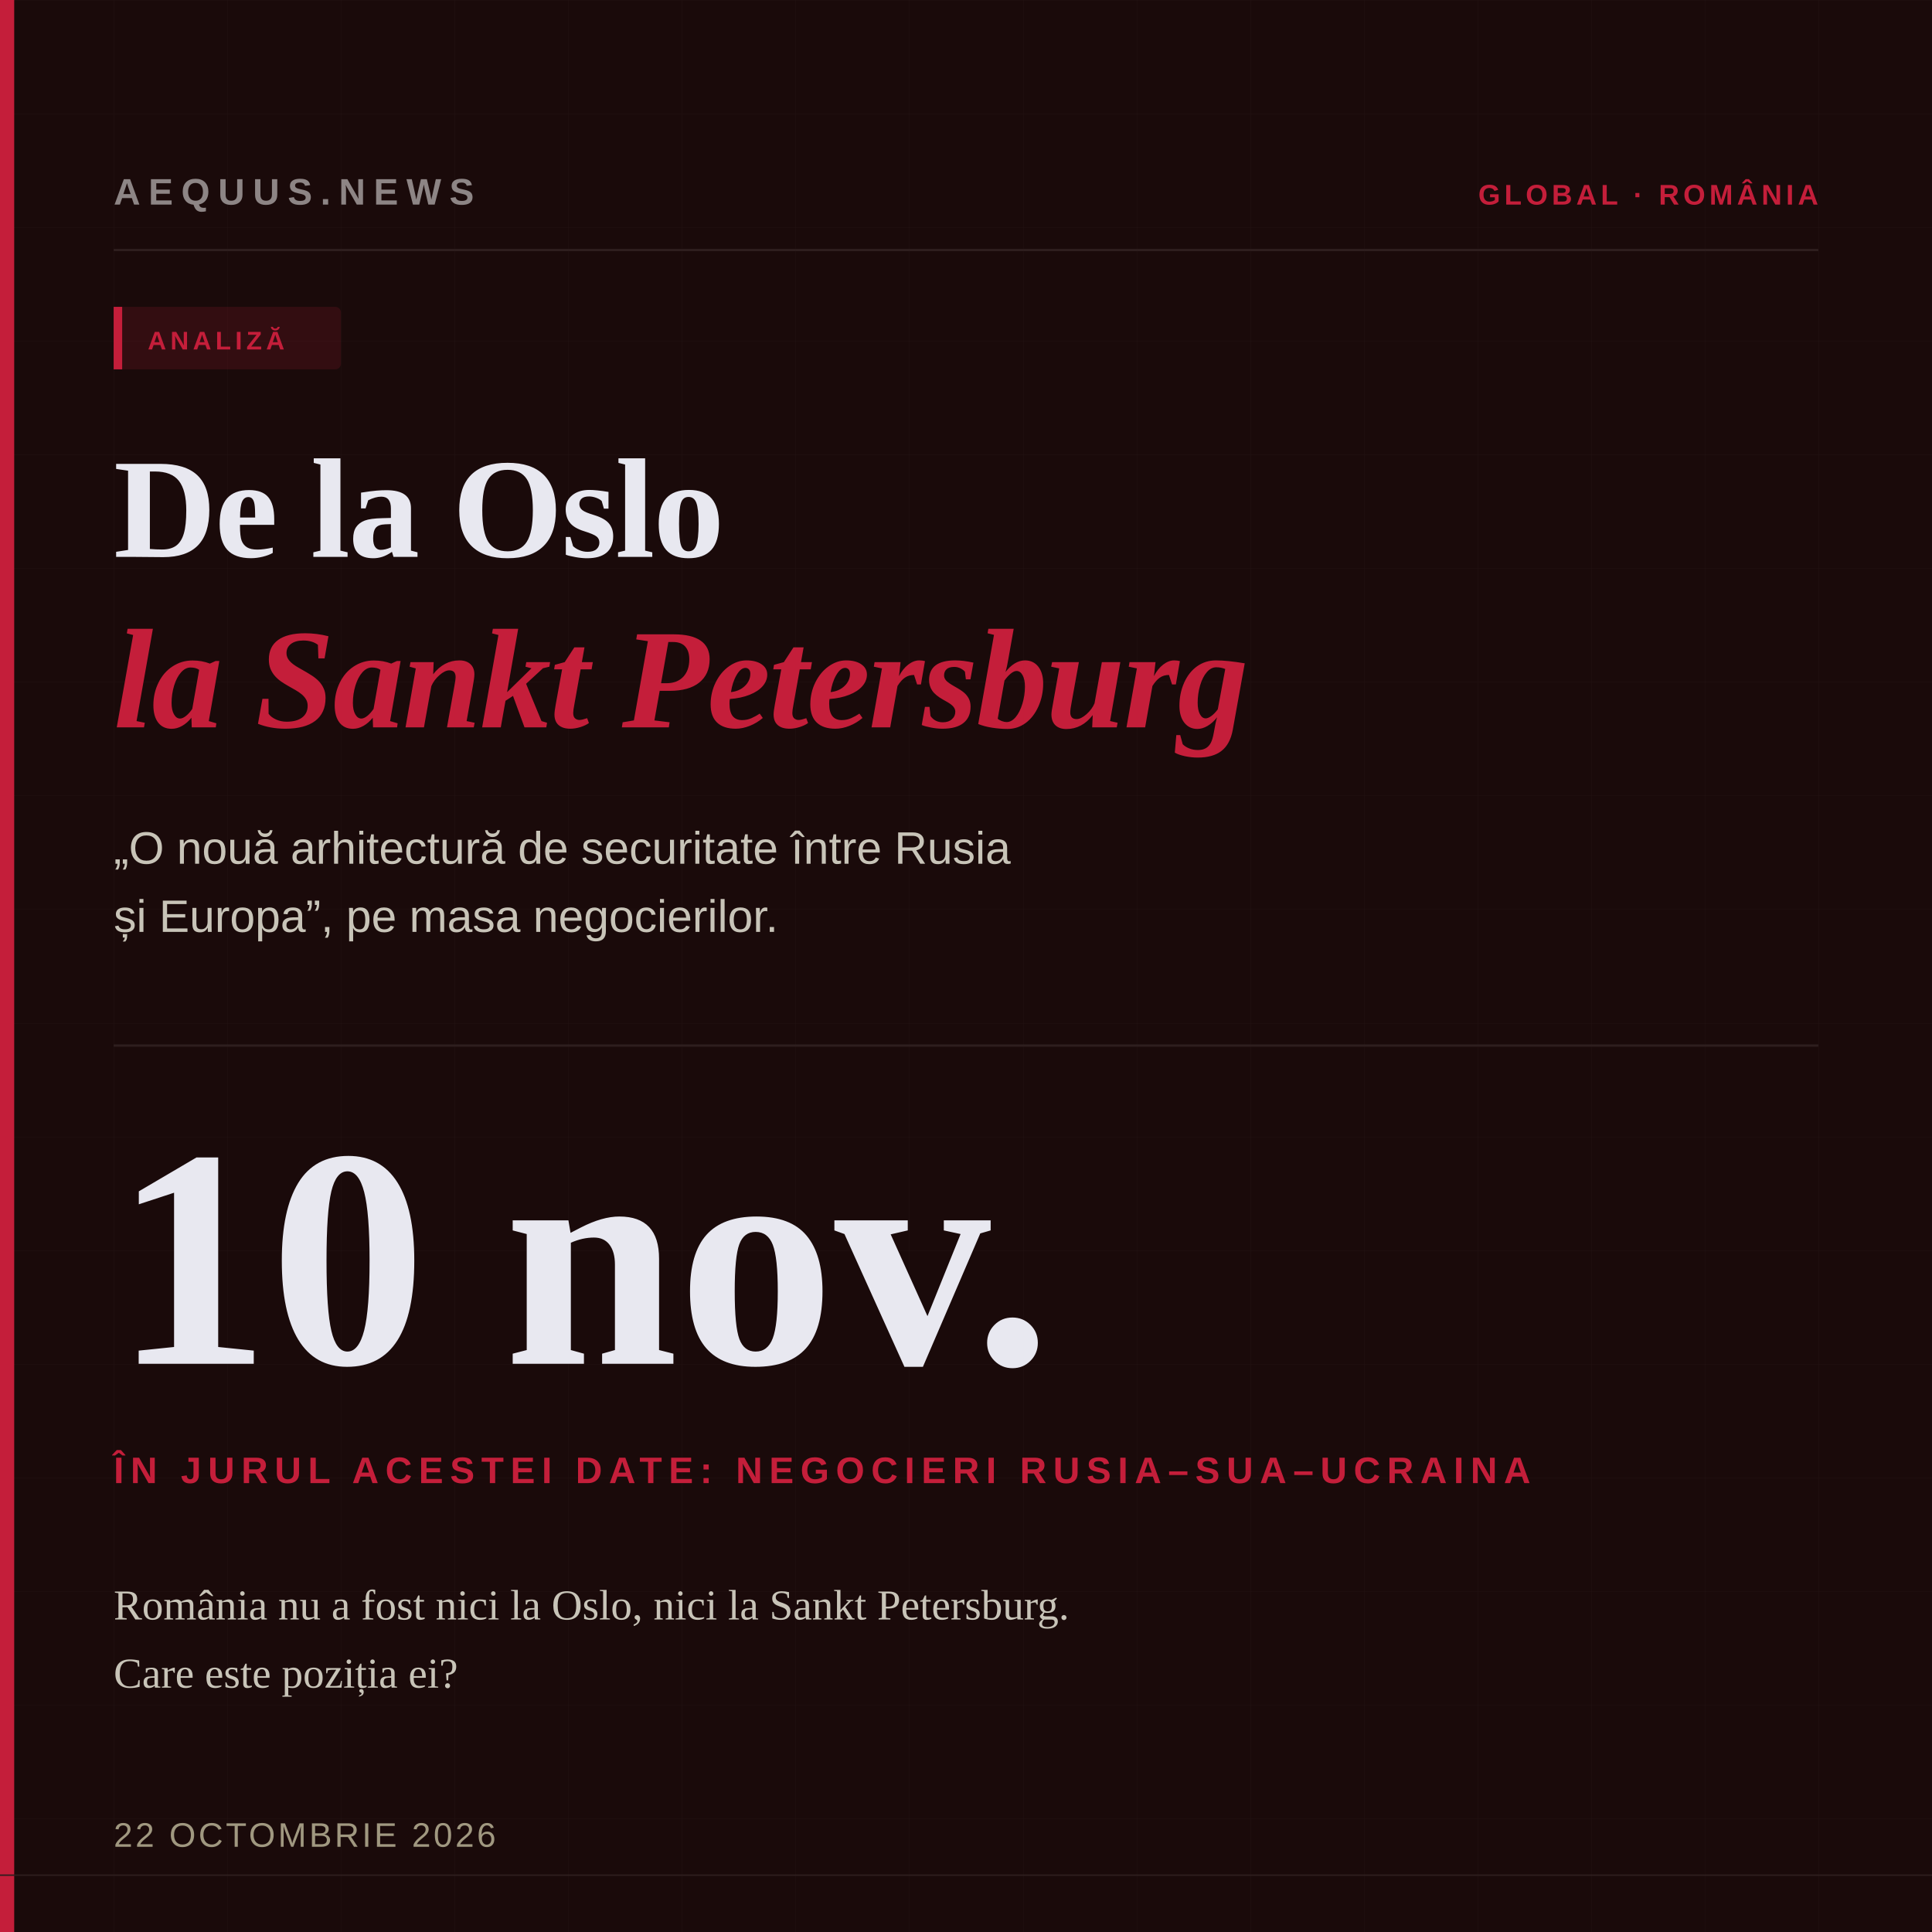
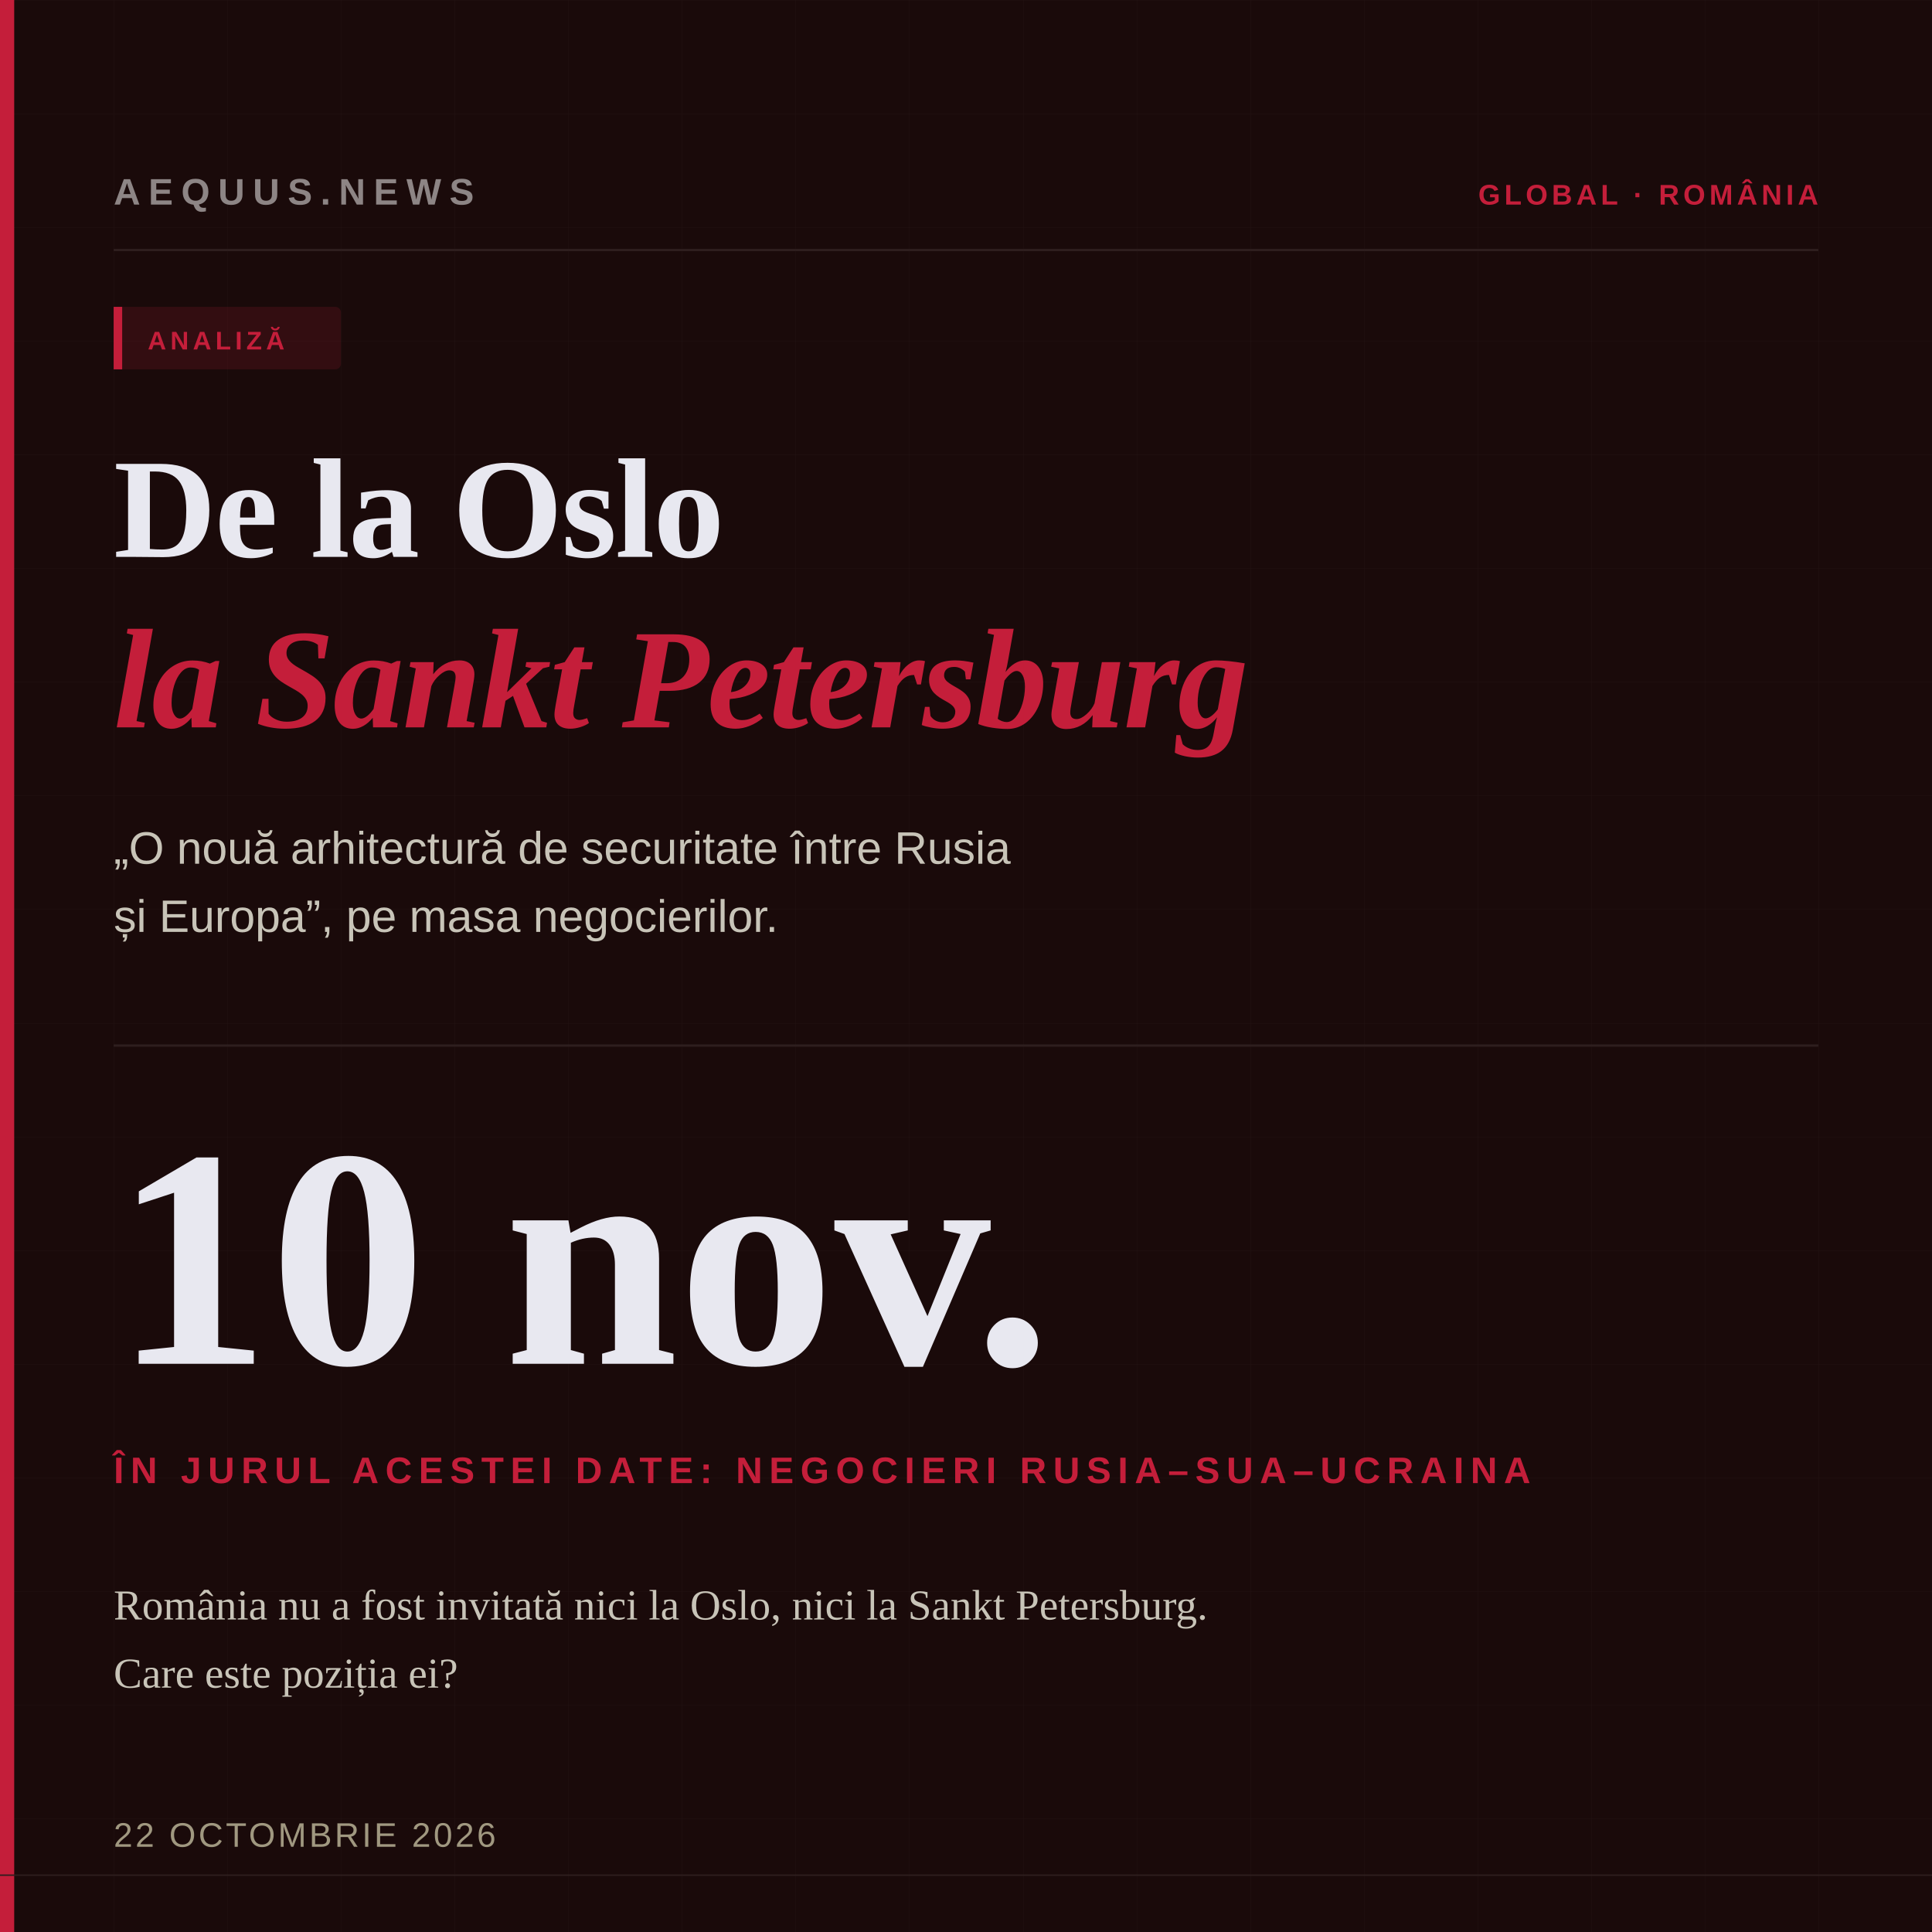
<svg xmlns="http://www.w3.org/2000/svg" viewBox="0 0 680 680" width="680" height="680">
  <rect width="680" height="680" fill="#1a0a0a" />
  <defs>
    <pattern id="grid" width="40" height="40" patternUnits="userSpaceOnUse">
      <path d="M 40 0 L 0 0 0 40" fill="none" stroke="#ffffff" stroke-width="0.15" opacity="0.06" />
    </pattern>
  </defs>
  <rect width="680" height="680" fill="url(#grid)" />
  <rect x="0" y="0" width="5" height="680" fill="#c41e3a" />
  <text x="40" y="72" font-family="'Helvetica Neue', Arial, sans-serif" font-size="13" font-weight="800" fill="#ffffff" letter-spacing="0.22em" opacity="0.5">AEQUUS.NEWS</text>
  <text x="640" y="72" font-family="'Helvetica Neue', Arial, sans-serif" font-size="10" font-weight="700" fill="#c41e3a" letter-spacing="0.14em" text-anchor="end">GLOBAL · ROMÂNIA</text>
  <line x1="40" y1="88" x2="640" y2="88" stroke="#2e1e1e" stroke-width="0.8" />
  <rect x="40" y="108" width="80" height="22" rx="2" fill="rgba(196,30,58,0.15)" />
  <rect x="40" y="108" width="3" height="22" fill="#c41e3a" />
  <text x="52" y="123" font-family="'Helvetica Neue', Arial, sans-serif" font-size="9" font-weight="700" fill="#c41e3a" letter-spacing="0.16em">ANALIZĂ</text>
  <text x="40" y="196" font-family="Georgia, 'Times New Roman', serif" font-size="50" font-weight="700" fill="#e8e8f0" letter-spacing="-0.01em">De la Oslo</text>
  <text x="40" y="256" font-family="Georgia, 'Times New Roman', serif" font-size="50" font-weight="700" font-style="italic" fill="#c41e3a" letter-spacing="-0.01em">la Sankt Petersburg</text>
  <text x="40" y="304" font-family="'Helvetica Neue', Arial, sans-serif" font-size="16" fill="#c8c4b8">„O nouă arhitectură de securitate între Rusia</text>
  <text x="40" y="328" font-family="'Helvetica Neue', Arial, sans-serif" font-size="16" fill="#c8c4b8">și Europa”, pe masa negocierilor.</text>
  <line x1="40" y1="368" x2="640" y2="368" stroke="#2e1e1e" stroke-width="0.8" />
  <text x="40" y="480" font-family="Georgia, 'Times New Roman', serif" font-size="110" font-weight="800" fill="#e8e8f0">10 nov.</text>
  <text x="40" y="522" font-family="'Helvetica Neue', Arial, sans-serif" font-size="13" font-weight="700" fill="#c41e3a" letter-spacing="0.18em">ÎN JURUL ACESTEI DATE: NEGOCIERI RUSIA–SUA–UCRAINA</text>
-   <text x="40" y="570" font-family="Georgia, 'Times New Roman', serif" font-size="15" fill="#c8c4b8">România nu a fost nici la Oslo, nici la Sankt Petersburg.</text>
+   <text x="40" y="570" font-family="Georgia, 'Times New Roman', serif" font-size="15" fill="#c8c4b8">România nu a fost invitată nici la Oslo, nici la Sankt Petersburg.</text>
  <text x="40" y="594" font-family="Georgia, 'Times New Roman', serif" font-size="15" fill="#c8c4b8">Care este poziția ei?</text>
  <line x1="0" y1="660" x2="680" y2="660" stroke="#2e1e1e" stroke-width="0.5" />
  <text x="40" y="650" font-family="Arial, sans-serif" font-size="12" fill="#a09880" letter-spacing="0.08em">22 OCTOMBRIE 2026</text>
</svg>
